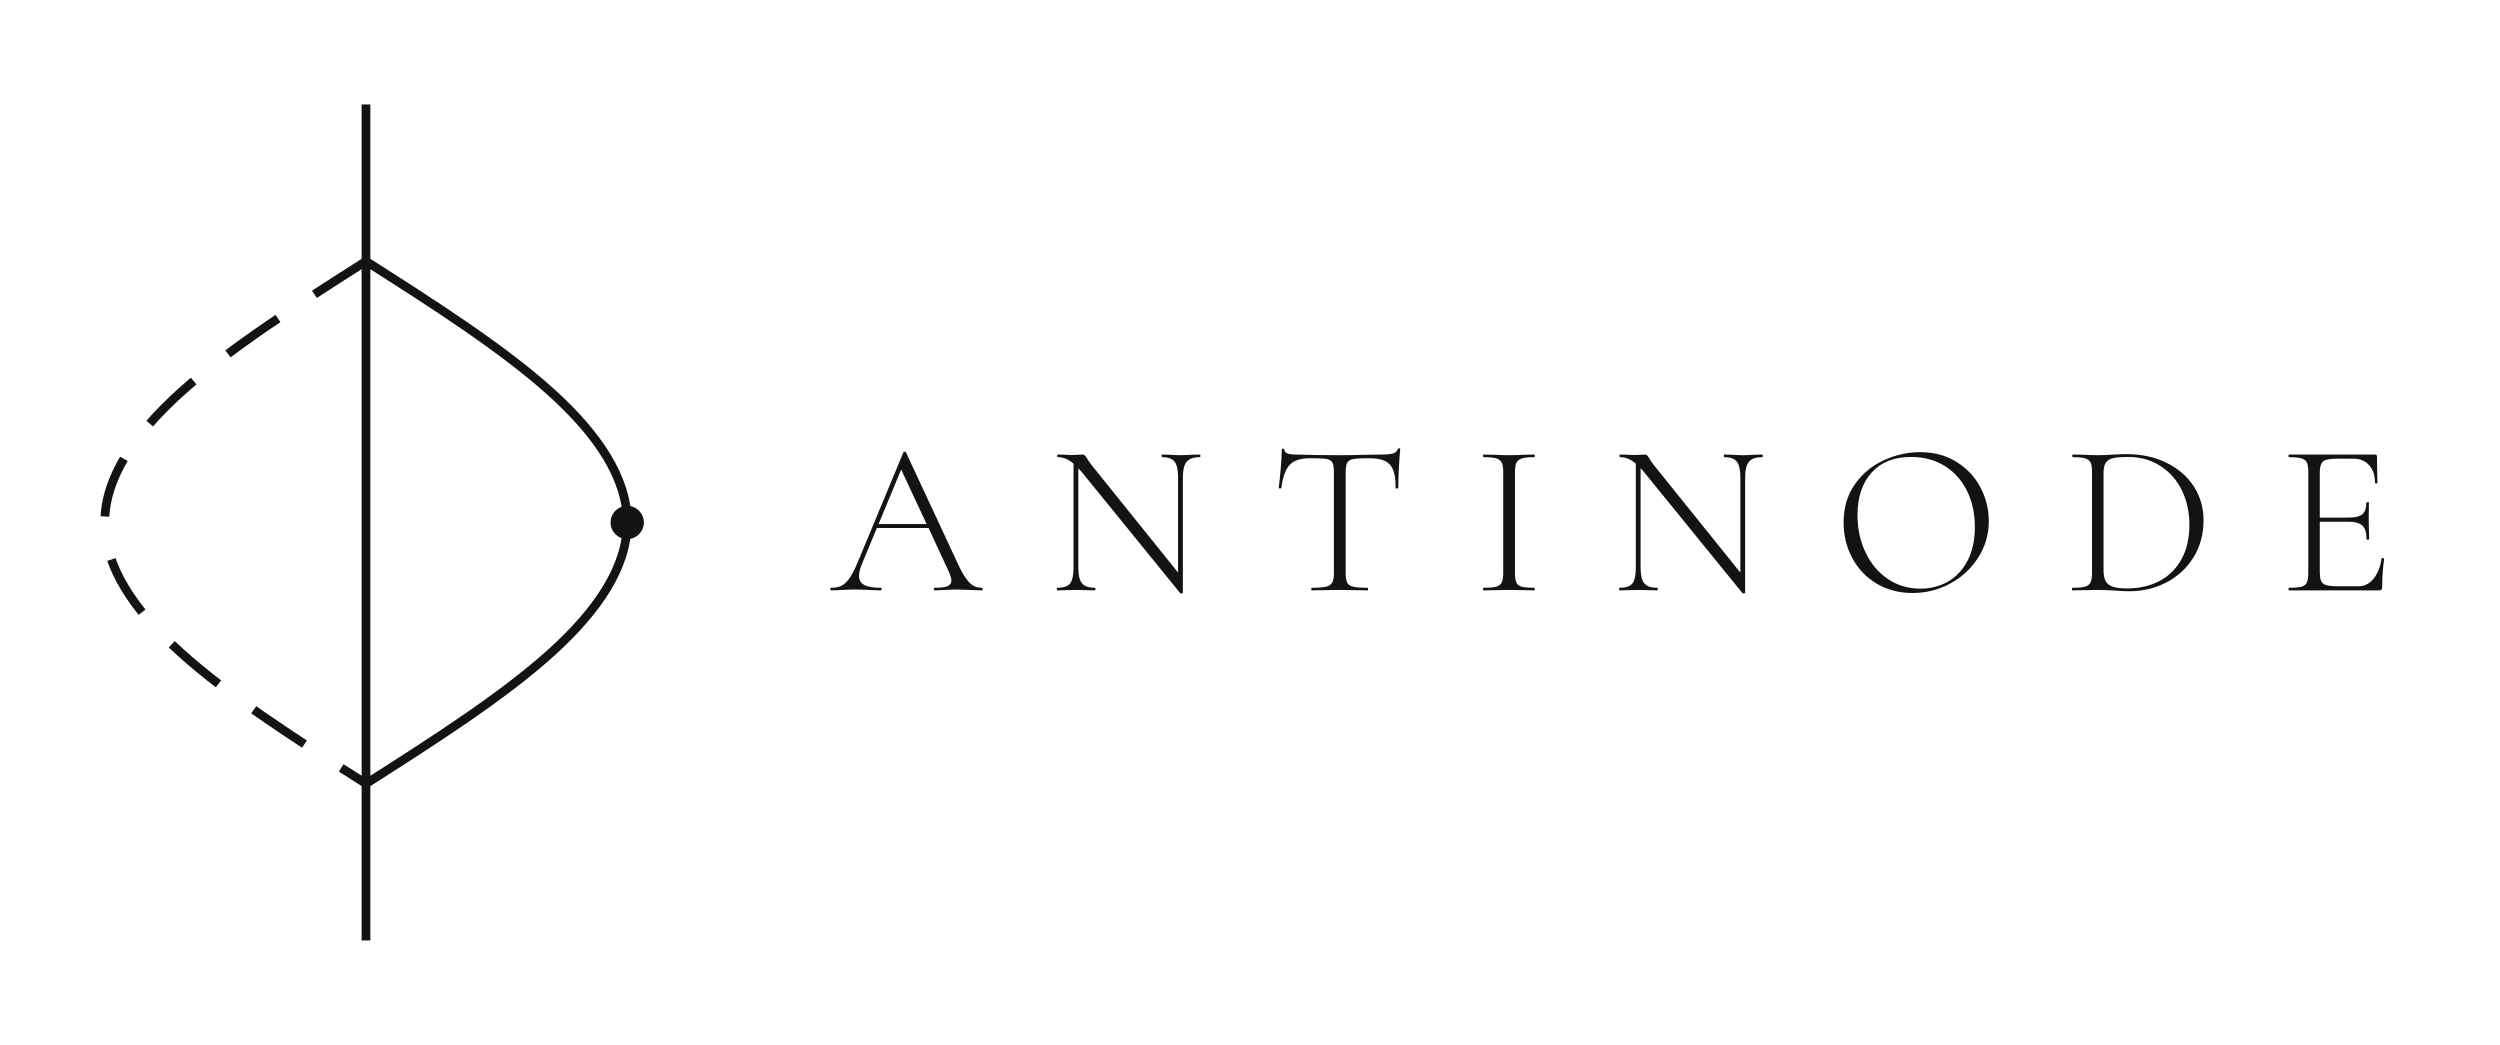
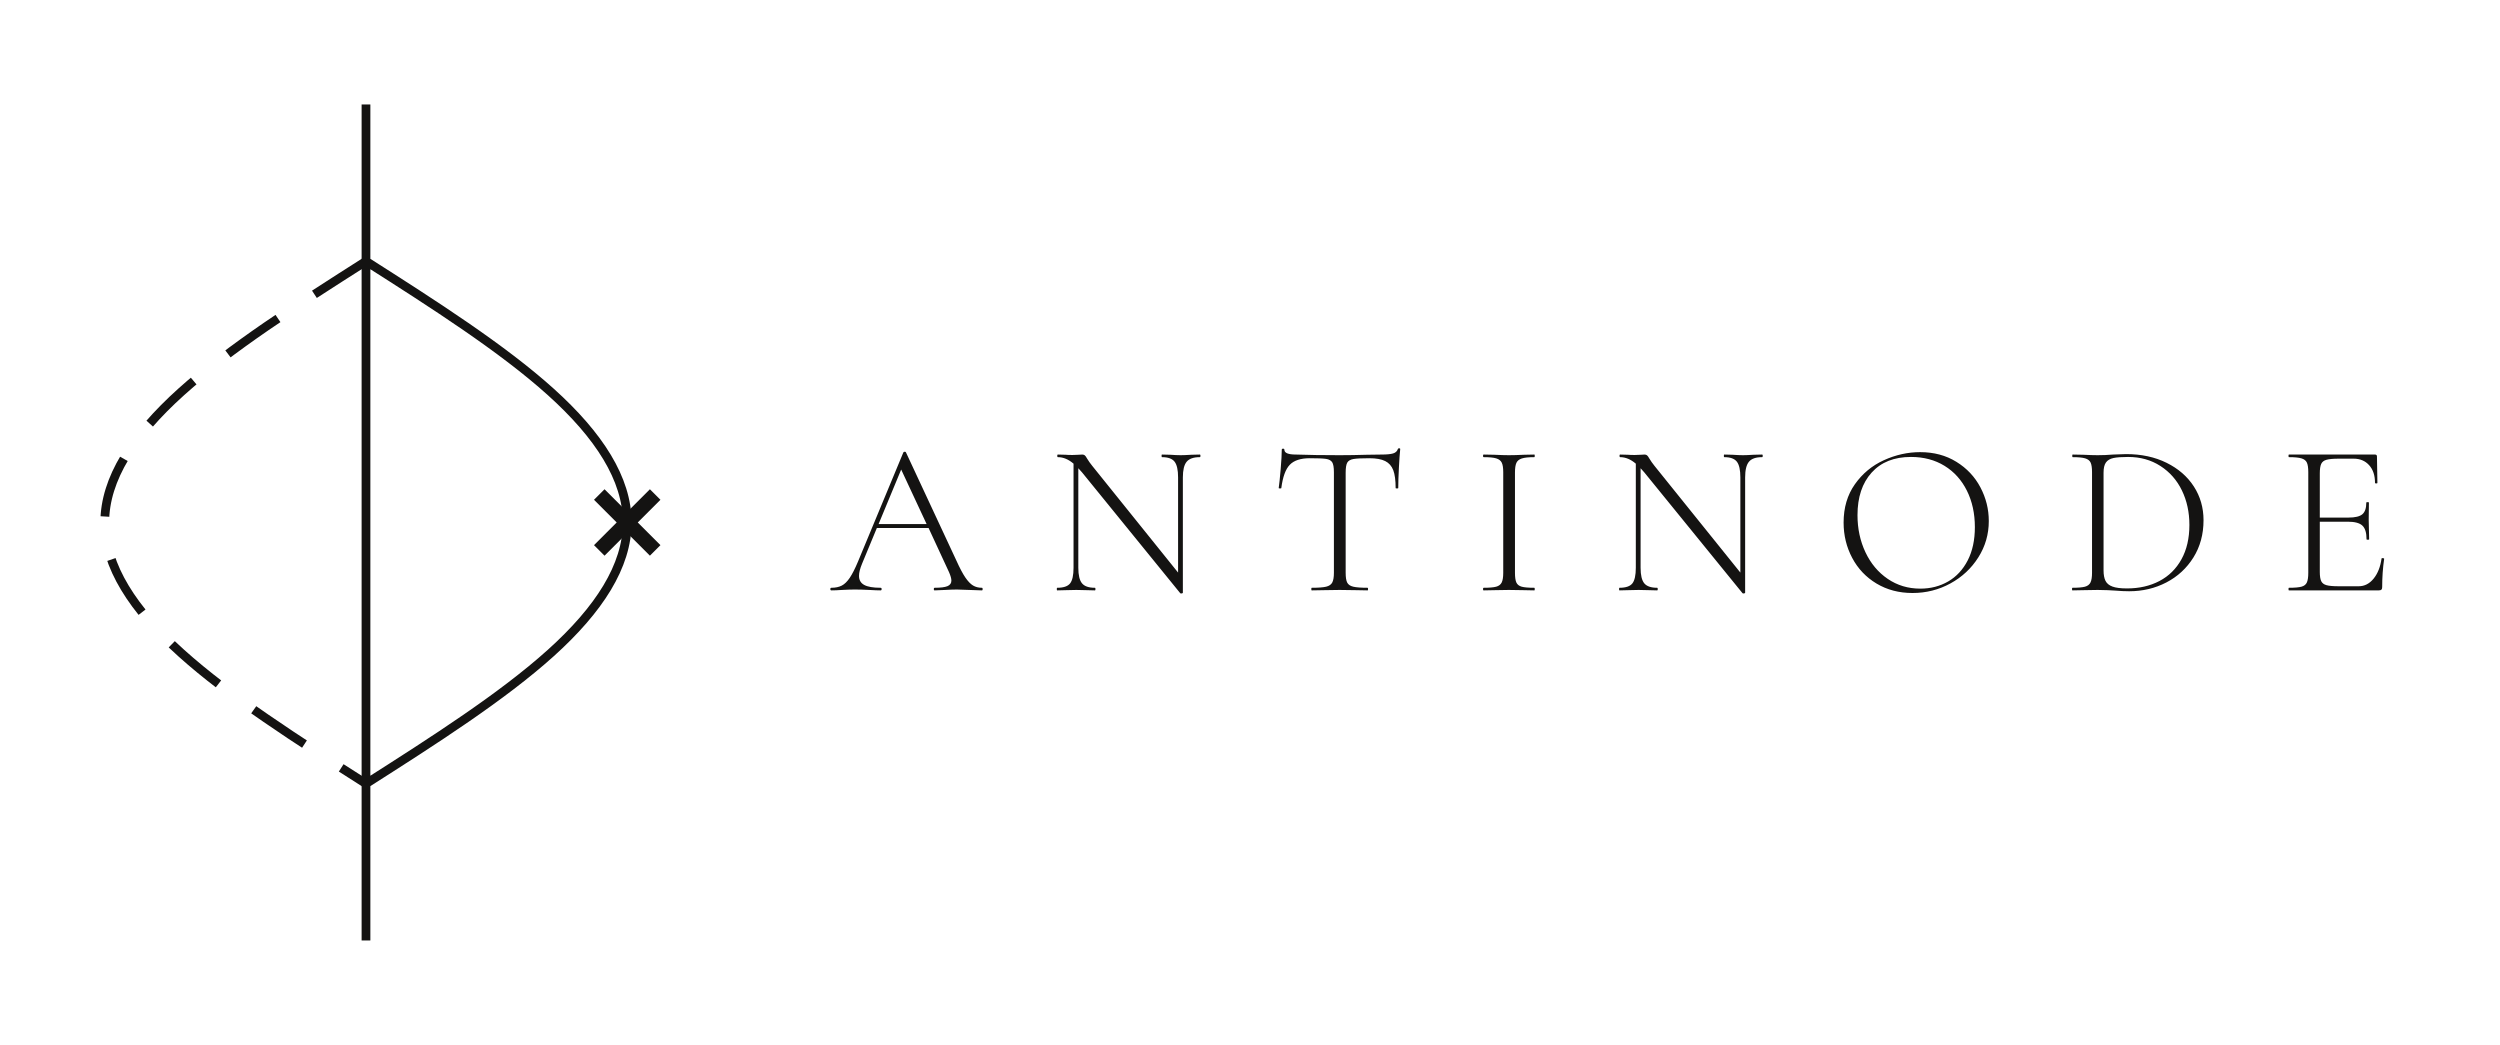
<svg xmlns="http://www.w3.org/2000/svg" width="957" height="400" fill="#141312" viewBox="-140 -100 956.8 400">
  <path fill="none" stroke="#141312" stroke-width="3.35" d="M0-60v320M0 0c26.18 16.67 52.2 33.33 70.71 50S100 83.33 100 100s-10.78 33.33-29.29 50S26.18 183.33 0 200" />
  <path fill="none" stroke="#141312" stroke-dasharray="23.45 16.75" stroke-width="3.35" d="M0 0c-26.18 16.67-52.2 33.33-70.71 50S-100 83.33-100 100s10.78 33.33 29.29 50S-26.18 183.33 0 200" />
-   <circle cx="100" cy="100" r="6.37" />
+   <path fill="none" stroke="#141312" stroke-width="5.7" d="m89.3 89.3 21.4 21.4m-21.4 0 21.4-21.4" />
  <path d="M235.74 126q-1.5 0-4.82-.17-3.17-.16-4.66-.16-1.75 0-4.58.16-2.66.17-3.99.17-.34 0-.34-.5t.34-.5q3.41 0 4.91-.62 1.49-.63 1.49-2.12 0-1.17-.91-3.25l-7.82-16.89h-19.8l-5.66 13.65q-1.17 2.83-1.17 4.66 0 2.41 2 3.49t6.24 1.08q.42 0 .42.5t-.42.5q-1.5 0-4.33-.17-3.16-.16-5.49-.16-2.08 0-4.91.16-2.49.17-4.07.17-.42 0-.42-.5t.42-.5q2.33 0 3.95-.83t3.08-3q1.45-2.16 3.12-6.15l17.39-41.85q.16-.25.54-.25.37 0 .45.25l19.31 41.43q1.91 4.24 3.41 6.45 1.5 2.2 2.95 3.08 1.46.87 3.37.87.33 0 .33.5t-.33.5m-30.87-46.26-8.65 20.88h18.39ZM319.19 75q-3.58 0-5.03 1.75-1.46 1.74-1.46 5.99v44.18q0 .16-.42.24-.41.09-.58-.08l-37.6-46.26-1.42-1.58v38.11q0 4.24 1.42 5.95 1.41 1.7 4.9 1.7.25 0 .25.5t-.25.5q-1.99 0-3.07-.08l-4-.09-4.07.09q-1.09.08-3.25.08-.17 0-.17-.5t.17-.5q3.58 0 4.91-1.66 1.33-1.67 1.33-5.99V77.49Q267.94 75 264.86 75q-.25 0-.25-.5t.25-.5l3 .08q.91.09 2.58.09 1.41 0 2.32-.09.92-.08 1.42-.08.58 0 .96.29.37.29.87 1.21.91 1.5 2 2.83l32.86 40.85V82.74q0-4.25-1.33-5.99-1.33-1.75-4.83-1.75-.16 0-.16-.5t.16-.5l3.17.08q2.49.17 3.99.17 1.41 0 4.08-.17l3.24-.08q.25 0 .25.5t-.25.5m31.2 11.81q0 .17-.5.17t-.5-.17q.33-2.24.75-7.19t.42-7.45q0-.42.5-.42t.5.42q0 1.83 4.4 1.83 7.16.25 16.73.25 4.91 0 10.4-.17l5.66-.08q2.99 0 4.41-.42 1.41-.41 1.83-1.66.08-.33.49-.33.42 0 .42.33-.25 2.33-.5 7.11-.25 4.79-.25 7.78 0 .17-.5.17t-.5-.17q0-4.41-.91-6.82-.92-2.41-3.08-3.49-2.16-1.09-6.07-1.09-4.33 0-6.08.3-1.74.29-2.37 1.37-.62 1.08-.62 3.83v38.35q0 2.58.58 3.74.58 1.17 2.33 1.59 1.75.41 5.49.41.17 0 .17.5t-.17.5q-2.74 0-4.33-.08l-6.4-.09-6.08.09q-1.66.08-4.57.08-.17 0-.17-.5t.17-.5q3.74 0 5.49-.41 1.75-.42 2.37-1.63.62-1.2.62-3.7V80.74q0-2.75-.66-3.79-.67-1.04-2.37-1.29-1.71-.25-6.2-.25-5.24 0-7.65 2.5-2.42 2.5-3.25 8.9m89.44 32.45q0 2.58.54 3.74.54 1.17 2.04 1.59 1.5.41 4.83.41.16 0 .16.5t-.16.5q-2.5 0-3.92-.08l-5.82-.09-5.57.09q-1.5.08-4.08.08-.25 0-.25-.5t.25-.5q3.24 0 4.78-.41 1.54-.42 2.13-1.63.58-1.2.58-3.7V80.74q0-2.5-.58-3.66-.59-1.17-2.13-1.62-1.54-.46-4.78-.46-.25 0-.25-.5t.25-.5l4.08.08q3.49.17 5.57.17 2.33 0 5.82-.17l3.92-.08q.16 0 .16.5t-.16.5q-3.25 0-4.79.5t-2.08 1.7q-.54 1.21-.54 3.71ZM534.43 75q-3.58 0-5.03 1.75-1.46 1.74-1.46 5.99v44.18q0 .16-.42.24-.41.09-.58-.08l-37.61-46.26-1.41-1.58v38.11q0 4.24 1.41 5.95 1.42 1.7 4.91 1.7.25 0 .25.5t-.25.5q-1.99 0-3.08-.08l-3.99-.09-4.08.09q-1.08.08-3.24.08-.17 0-.17-.5t.17-.5q3.58 0 4.91-1.66 1.33-1.67 1.33-5.99V77.49Q483.18 75 480.1 75q-.25 0-.25-.5t.25-.5l2.99.08q.92.09 2.58.09 1.42 0 2.33-.09.92-.08 1.42-.08.58 0 .95.29.38.29.88 1.21.91 1.5 1.99 2.83l32.87 40.85V82.74q0-4.25-1.33-5.99-1.33-1.75-4.83-1.75-.16 0-.16-.5t.16-.5l3.16.08q2.5.17 4 .17 1.41 0 4.07-.17l3.25-.08q.25 0 .25.5t-.25.5m31.2 25.04q0-8.57 4.33-14.68 4.32-6.12 11.1-9.2t13.86-3.08q7.9 0 13.89 3.71 5.99 3.7 9.19 9.77 3.21 6.08 3.21 12.9 0 7.57-4 13.89-3.99 6.33-10.69 9.99T592 127q-7.73 0-13.77-3.62-6.03-3.62-9.31-9.82-3.29-6.2-3.29-13.52m50.25 1.75q0-7.82-3.04-13.94-3.03-6.11-8.56-9.52-5.54-3.41-12.86-3.41-9.65 0-15.06 5.99t-5.41 16.3q0 7.74 3.04 14.19t8.53 10.19 12.48 3.74q5.91 0 10.65-2.74 4.74-2.75 7.49-8.07 2.74-5.33 2.74-12.73m53.67 24.29q-1.17-.08-2.87-.16-1.71-.09-3.79-.09l-5.49.09q-1.5.08-4.16.08-.17 0-.17-.5t.17-.5q3.24 0 4.78-.41 1.54-.42 2.12-1.63.59-1.2.59-3.7V80.74q0-2.5-.54-3.66-.55-1.17-2.08-1.62-1.54-.46-4.79-.46-.16 0-.16-.5t.16-.5l4.08.08q3.49.17 5.49.17 2.91 0 5.91-.25 3.66-.17 4.99-.17 8.73 0 15.47 3.33t10.45 9.07q3.7 5.74 3.7 12.9 0 8.07-3.87 14.27-3.87 6.19-10.36 9.56t-14.23 3.37q-2.41 0-5.4-.25M698 100.96q0-7.32-2.87-13.23t-8.24-9.36q-5.36-3.45-12.35-3.45-3.66 0-5.62.41-1.95.42-2.87 1.71-.91 1.29-.91 3.87v37.44q0 2.49.74 3.99.75 1.5 2.67 2.2 1.91.71 5.57.71 6.99 0 12.4-2.83t8.44-8.32q3.04-5.49 3.04-13.14m74.55 12.98q-.75 5.24-.75 10.81 0 .67-.29.96t-1.04.29h-34.36q-.17 0-.17-.5t.17-.5q3.24 0 4.78-.41 1.54-.42 2.08-1.63.54-1.2.54-3.7V80.74q0-2.5-.54-3.66-.54-1.17-2.08-1.62-1.54-.46-4.78-.46-.17 0-.17-.5t.17-.5h32.94q.75 0 .75.75l.17 10.07q0 .25-.46.25t-.46-.25q0-4.25-2.24-6.74-2.25-2.5-5.91-2.5h-5.74q-3.16 0-4.66.42-1.5.41-2.04 1.58-.54 1.16-.54 3.66v16.89h10.98q3.83 0 5.33-1.29 1.49-1.29 1.49-4.45 0-.17.5-.17t.5.17l-.08 6.57q0 2.41.08 3.58l.09 3.91q0 .16-.5.16t-.5-.16q0-3.75-1.58-5.24-1.58-1.5-5.58-1.5h-10.73v19.22q0 2.41.54 3.53.54 1.13 2 1.54 1.45.42 4.7.42h7.65q3.33 0 5.7-2.91t3.04-7.66q0-.25.5-.21.5.05.5.3" />
</svg>
